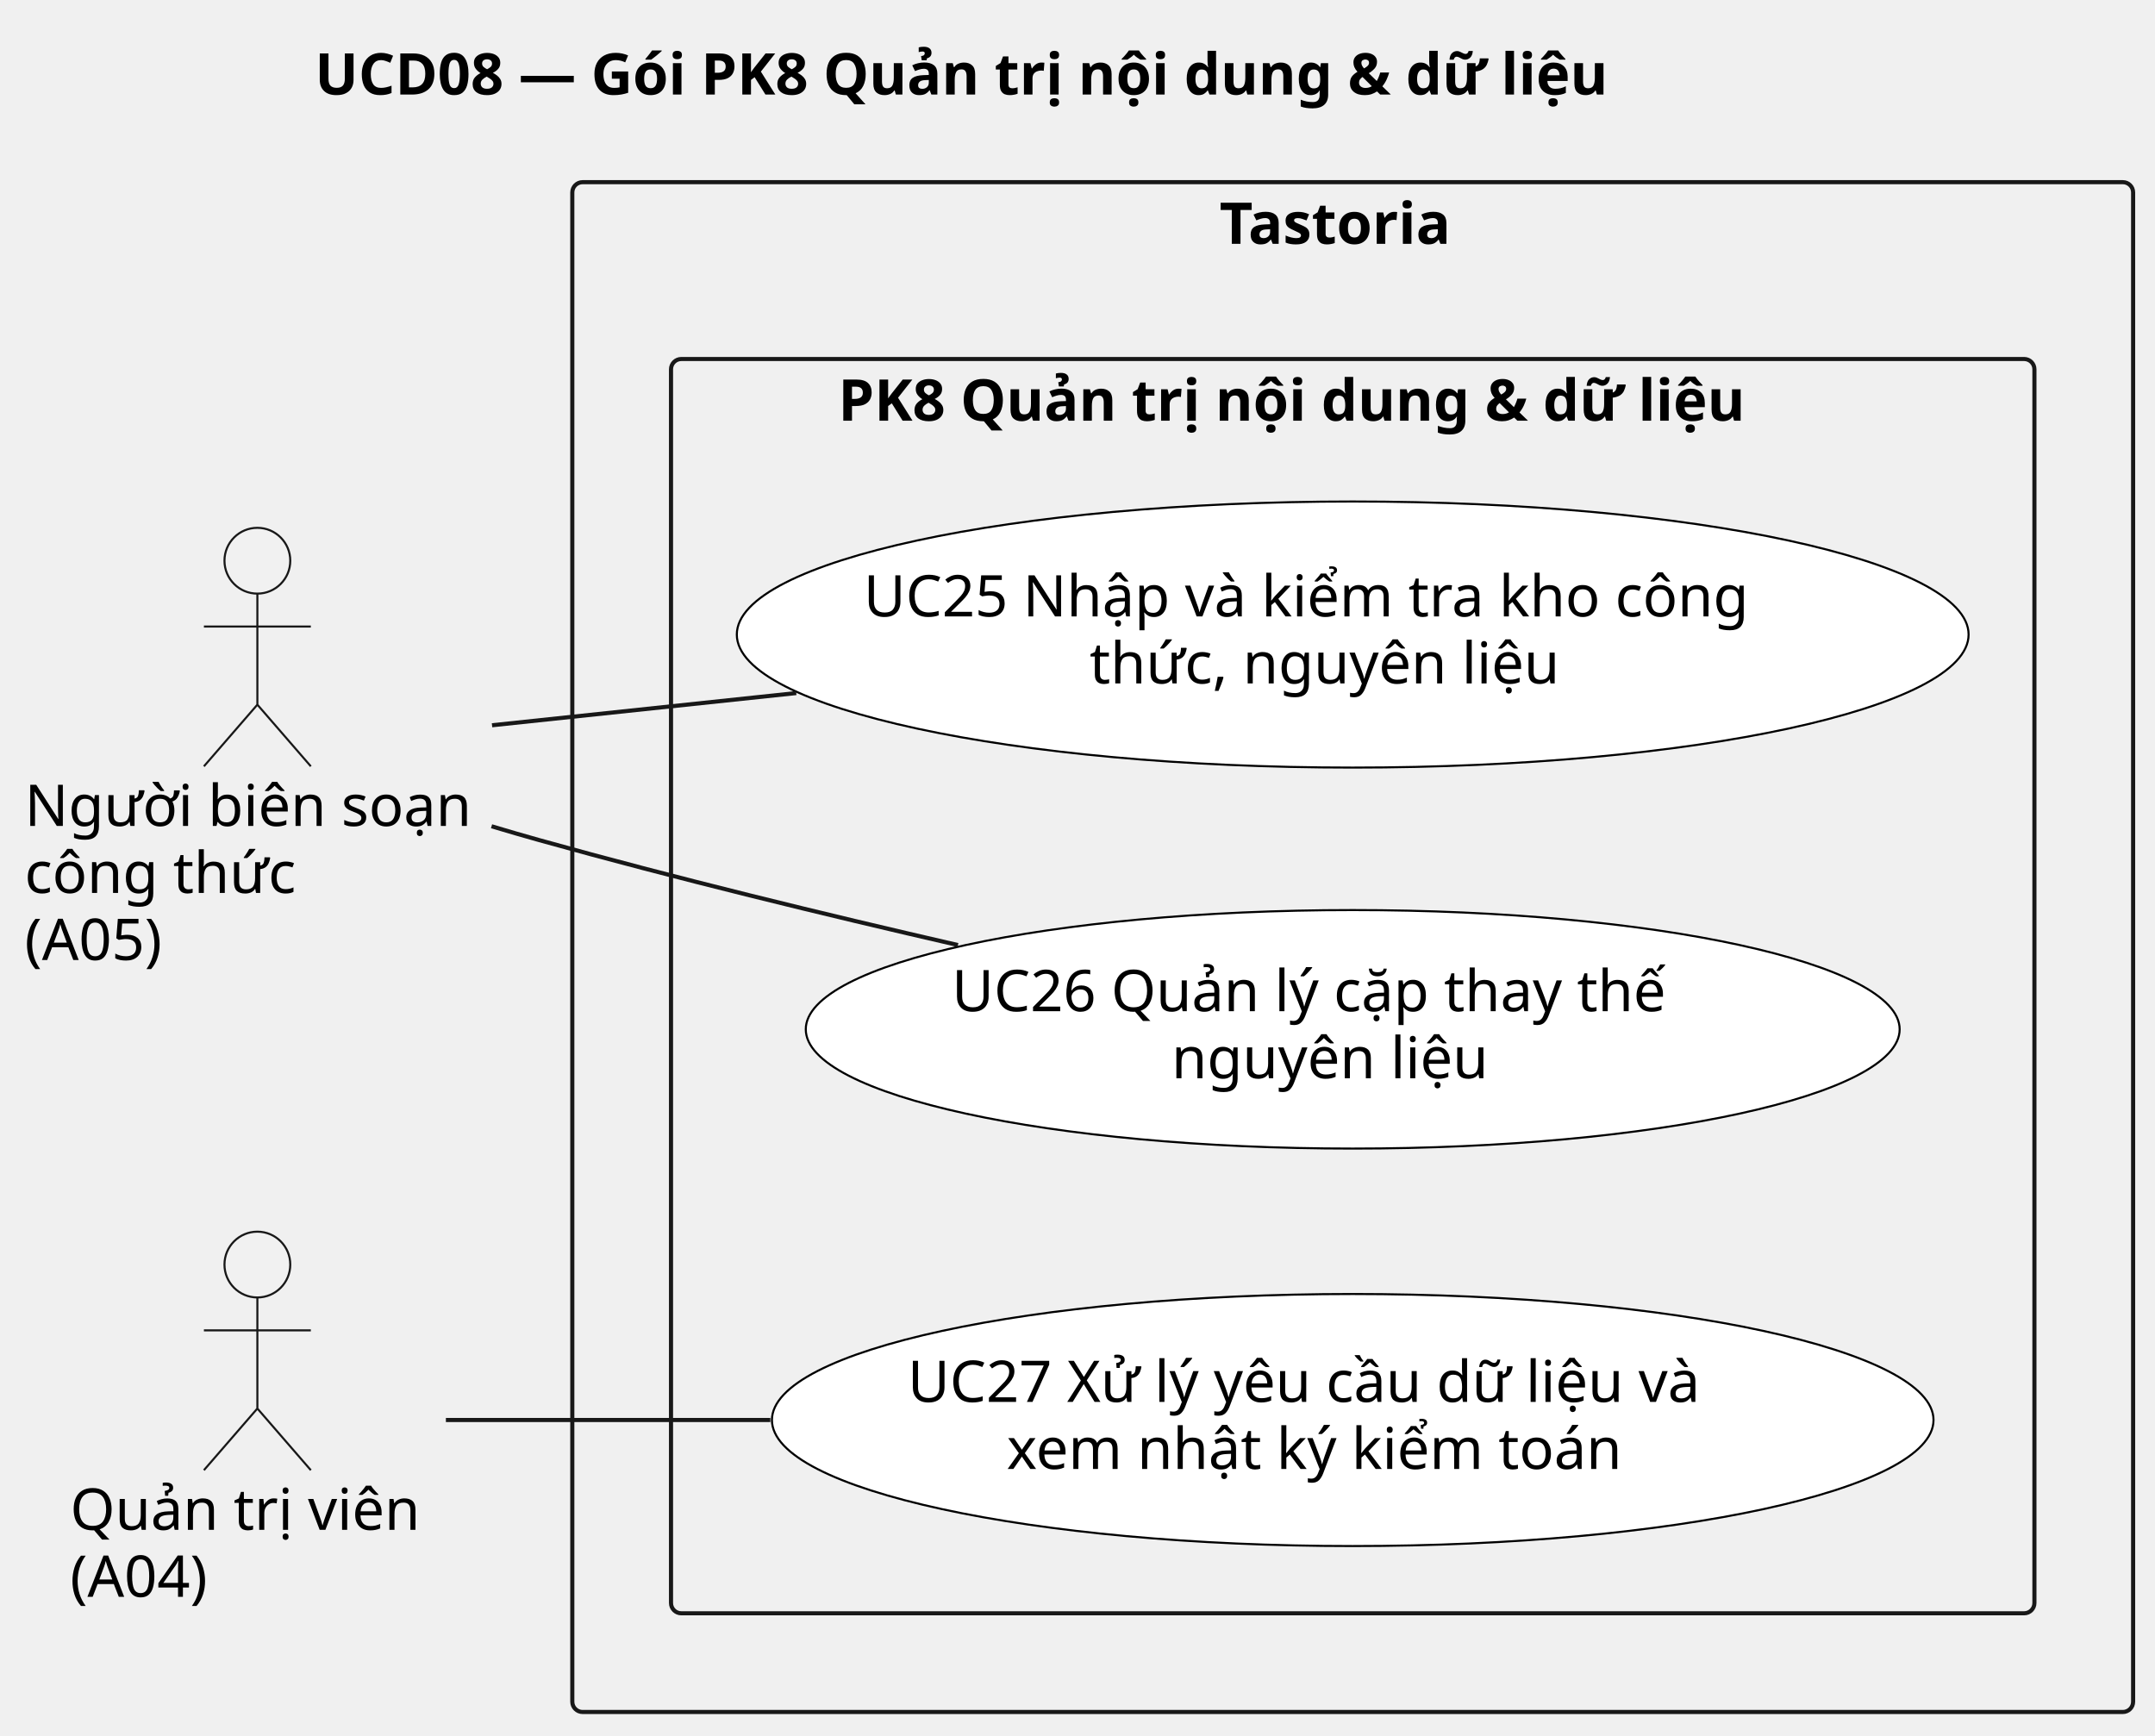
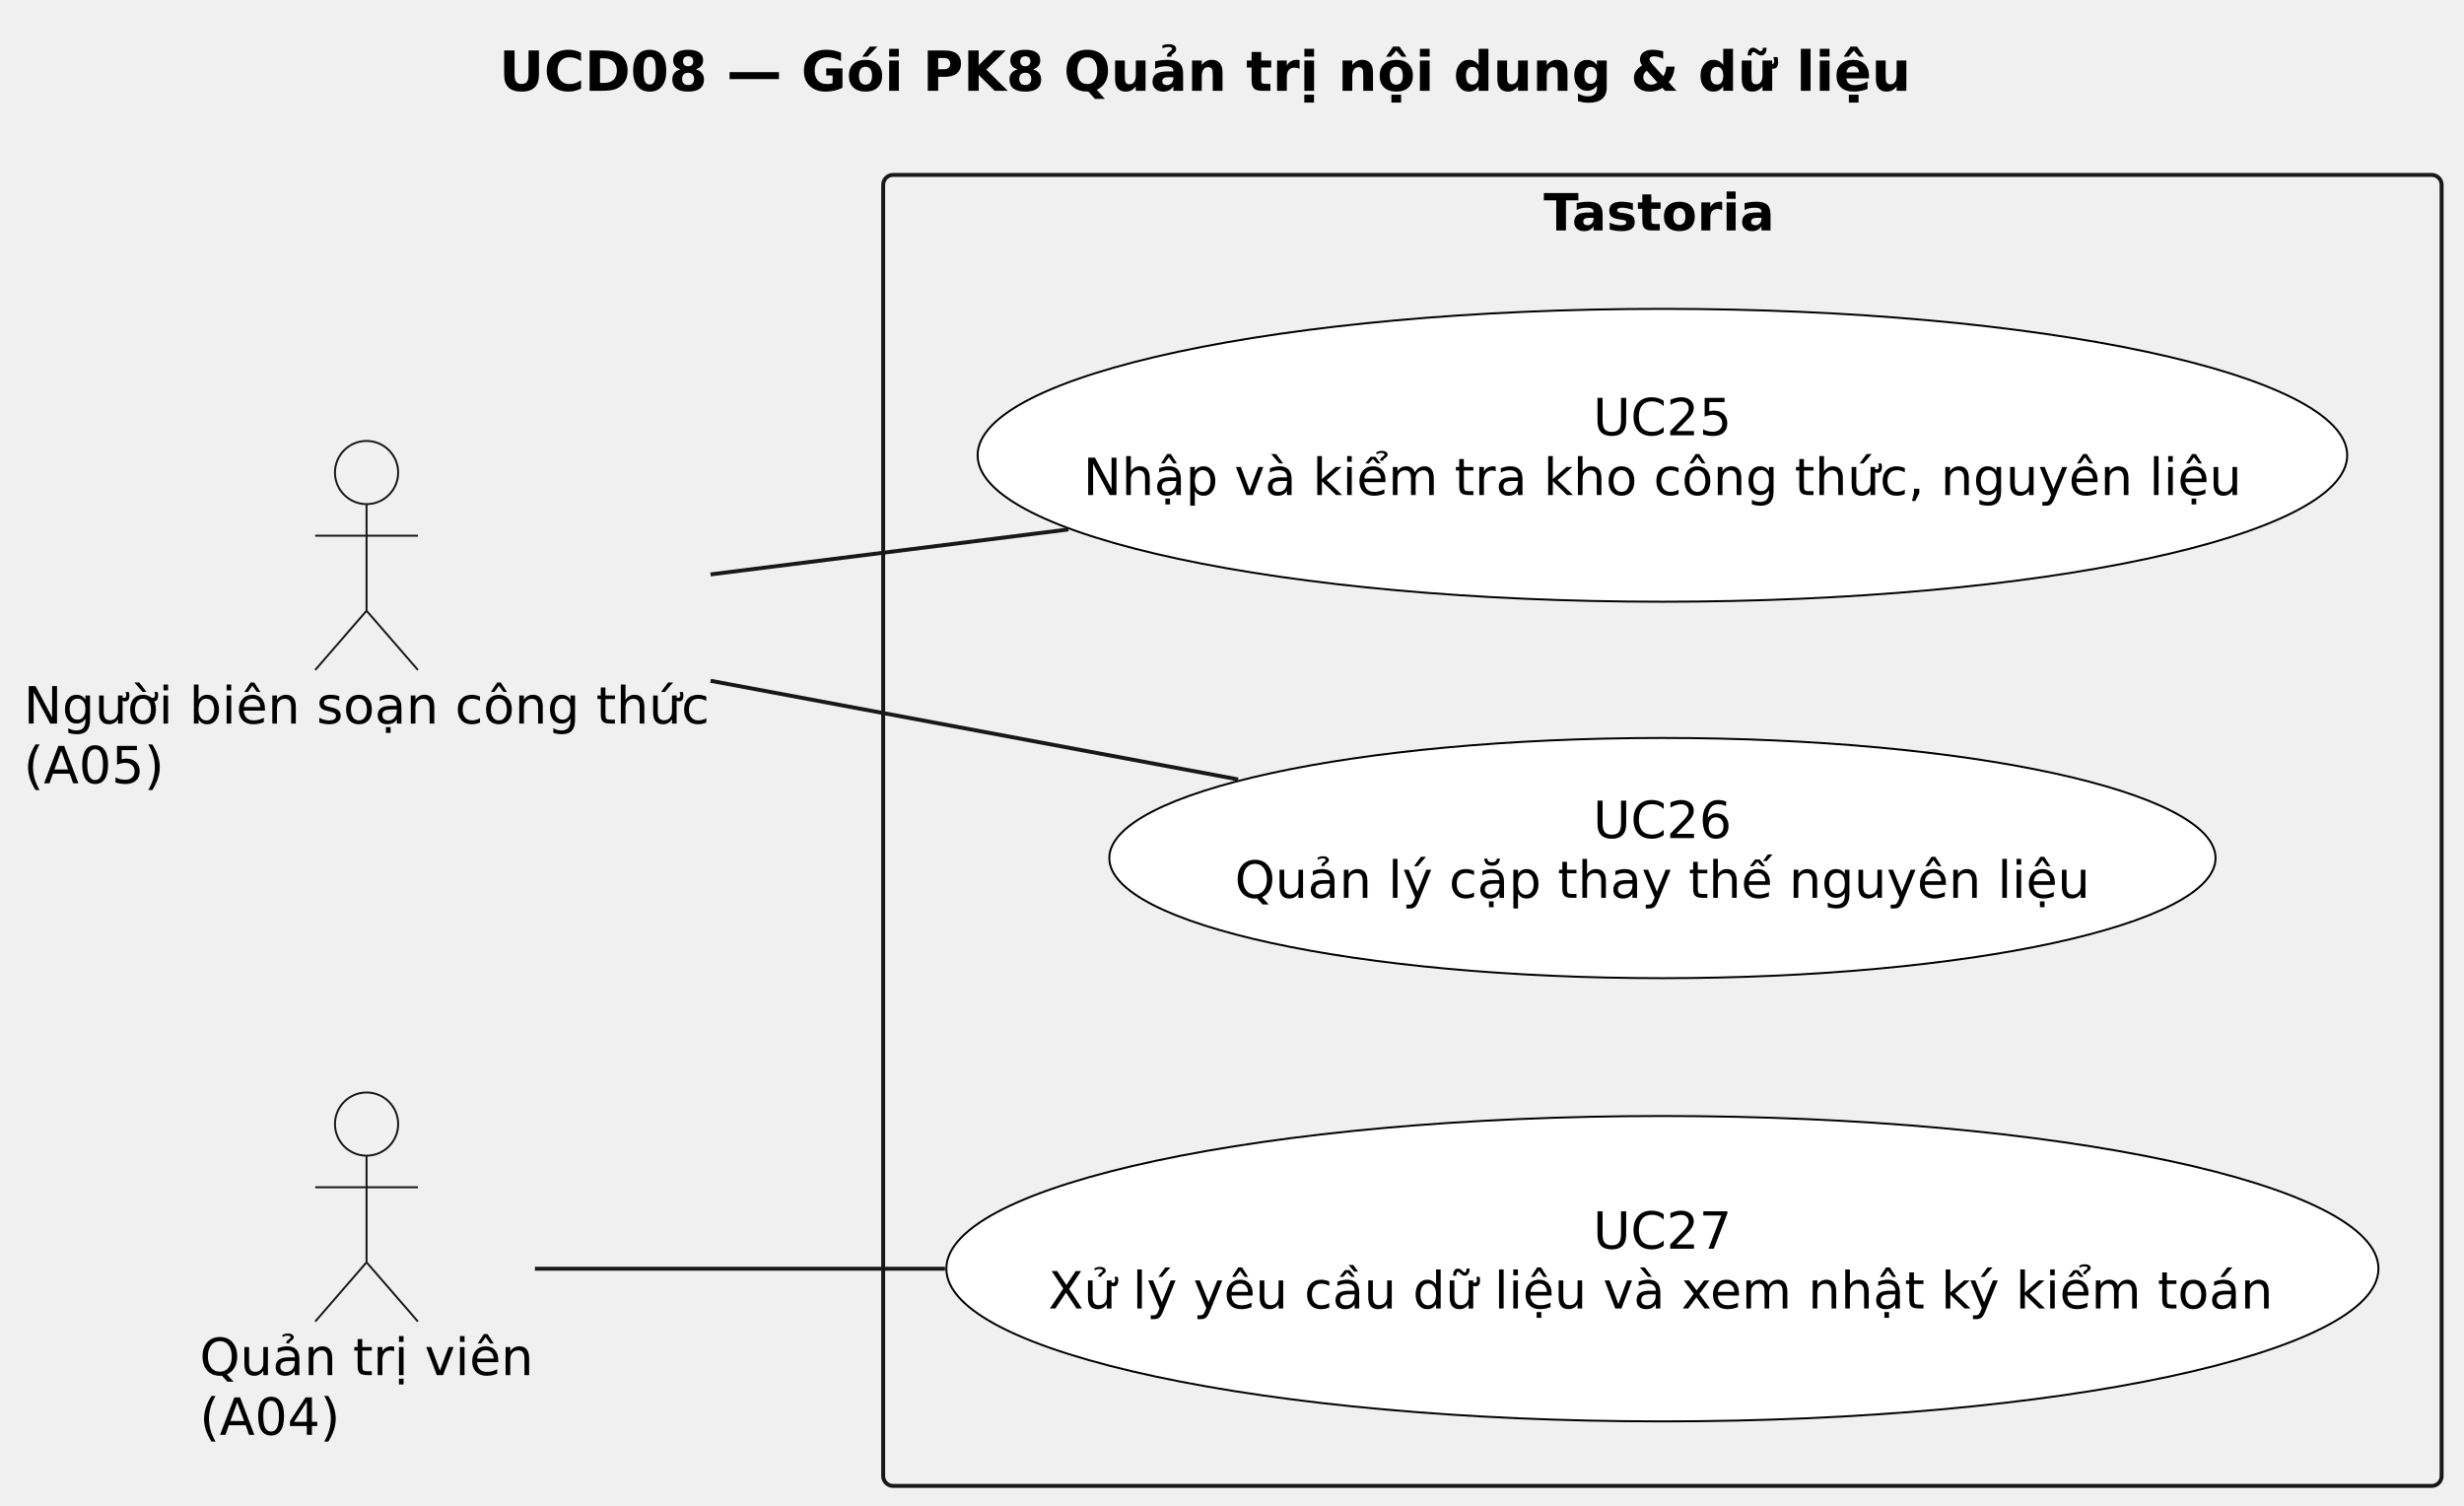
- <svg xmlns="http://www.w3.org/2000/svg" contentStyleType="text/css" height="422px" preserveAspectRatio="none" style="width:524px;height:422px;background:#FFFFFF;" version="1.1" viewBox="0 0 524 422" width="524px" zoomAndPan="magnify">
+ <svg xmlns="http://www.w3.org/2000/svg" contentStyleType="text/css" height="437.708px" preserveAspectRatio="none" style="width:715px;height:437px;background:#FFFFFF;" version="1.1" viewBox="0 0 715 437" width="715px" zoomAndPan="magnify">
  <defs />
  <g>
-     <text fill="#000000" font-family="sans-serif" font-size="14" font-weight="bold" lengthAdjust="spacing" textLength="357.54" x="76.57" y="22.995">UCD08 — Gói PK8 Quản trị nội dung &amp; dữ liệu</text>
+     <text fill="#000000" font-family="DejaVu Sans" font-size="16.042" font-weight="bold" lengthAdjust="spacing" textLength="409.681" x="144.828" y="26.349">UCD08 — Gói PK8 Quản trị nội dung &amp; dữ liệu</text>
    <g id="cluster_Tastoria">
-       <rect fill="none" height="372" rx="2.5" ry="2.5" style="stroke:#181818;stroke-width:1;" width="379.52" x="139.16" y="44.297" />
-       <text fill="#000000" font-family="sans-serif" font-size="14" font-weight="bold" lengthAdjust="spacing" textLength="64.791" x="296.524" y="59.292">Tastoria</text>
-     </g>
-     <g id="cluster_PK8">
-       <rect fill="none" height="305" rx="2.5" ry="2.5" style="stroke:#181818;stroke-width:1;" width="331.52" x="163.16" y="87.297" />
-       <text fill="#000000" font-family="sans-serif" font-size="14" font-weight="bold" lengthAdjust="spacing" textLength="250.264" x="203.788" y="102.292">PK8 Quản trị nội dung &amp; dữ liệu</text>
+       <rect fill="none" height="380.417" rx="2.865" ry="2.865" style="stroke:#181818;stroke-width:1.146;" width="452.226" x="256.277" y="50.757" />
+       <text fill="#000000" font-family="DejaVu Sans" font-size="14.896" font-weight="bold" lengthAdjust="spacing" textLength="68.937" x="447.922" y="66.875">Tastoria</text>
    </g>
    <g id="elem_UC25">
-       <ellipse cx="328.918" cy="154.298" fill="#FFFFFF" rx="149.757" ry="32.352" style="stroke:#000000;stroke-width:0.5;" />
-       <text fill="#000000" font-family="sans-serif" font-size="14" lengthAdjust="spacing" textLength="231.855" x="209.99" y="149.898">UC25 Nhập và kiểm tra kho công</text>
-       <text fill="#000000" font-family="sans-serif" font-size="14" lengthAdjust="spacing" textLength="121.953" x="264.941" y="166.194">thức, nguyên liệu</text>
+       <ellipse cx="482.394" cy="132.115" fill="#FFFFFF" rx="198.709" ry="42.492" style="stroke:#000000;stroke-width:0.573;" />
+       <text fill="#000000" font-family="DejaVu Sans" font-size="14.896" lengthAdjust="spacing" textLength="40.258" x="462.265" y="126.311">UC25</text>
+       <text fill="#000000" font-family="DejaVu Sans" font-size="14.896" lengthAdjust="spacing" textLength="336.189" x="314.3" y="143.65">Nhập và kiểm tra kho công thức, nguyên liệu</text>
    </g>
    <g id="elem_UC26">
-       <ellipse cx="328.921" cy="250.295" fill="#FFFFFF" rx="132.991" ry="28.998" style="stroke:#000000;stroke-width:0.5;" />
-       <text fill="#000000" font-family="sans-serif" font-size="14" lengthAdjust="spacing" textLength="188.973" x="231.435" y="245.894">UC26 Quản lý cặp thay thế</text>
-       <text fill="#000000" font-family="sans-serif" font-size="14" lengthAdjust="spacing" textLength="82.12" x="284.861" y="262.191">nguyên liệu</text>
+       <ellipse cx="482.399" cy="248.991" fill="#FFFFFF" rx="160.5" ry="34.85" style="stroke:#000000;stroke-width:0.573;" />
+       <text fill="#000000" font-family="DejaVu Sans" font-size="14.896" lengthAdjust="spacing" textLength="40.258" x="462.27" y="243.186">UC26</text>
+       <text fill="#000000" font-family="DejaVu Sans" font-size="14.896" lengthAdjust="spacing" textLength="248.181" x="358.308" y="260.526">Quản lý cặp thay thế nguyên liệu</text>
    </g>
    <g id="elem_UC27">
-       <ellipse cx="328.922" cy="345.301" fill="#FFFFFF" rx="141.222" ry="30.644" style="stroke:#000000;stroke-width:0.5;" />
-       <text fill="#000000" font-family="sans-serif" font-size="14" lengthAdjust="spacing" textLength="210.438" x="220.703" y="340.9">UC27 Xử lý yêu cầu dữ liệu và</text>
-       <text fill="#000000" font-family="sans-serif" font-size="14" lengthAdjust="spacing" textLength="162.299" x="244.773" y="357.197">xem nhật ký kiểm toán</text>
+       <ellipse cx="482.391" cy="368.149" fill="#FFFFFF" rx="207.781" ry="44.306" style="stroke:#000000;stroke-width:0.573;" />
+       <text fill="#000000" font-family="DejaVu Sans" font-size="14.896" lengthAdjust="spacing" textLength="40.258" x="462.262" y="362.345">UC27</text>
+       <text fill="#000000" font-family="DejaVu Sans" font-size="14.896" lengthAdjust="spacing" textLength="356.329" x="304.227" y="379.685">Xử lý yêu cầu dữ liệu và xem nhật ký kiểm toán</text>
    </g>
    <g id="elem_A05">
-       <ellipse cx="62.581" cy="136.347" fill="#F1F1F1" rx="8" ry="8" style="stroke:#181818;stroke-width:0.5;" />
-       <path d="M62.581,144.347 L62.581,171.347 M49.581,152.347 L75.581,152.347 M62.581,171.347 L49.581,186.347 M62.581,171.347 L75.581,186.347 " fill="none" style="stroke:#181818;stroke-width:0.5;" />
-       <text fill="#000000" font-family="sans-serif" font-size="14" lengthAdjust="spacing" textLength="113.162" x="6" y="200.842">Người biên soạn</text>
-       <text fill="#000000" font-family="sans-serif" font-size="14" lengthAdjust="spacing" textLength="69.405" x="6" y="217.139">công thức</text>
-       <text fill="#000000" font-family="sans-serif" font-size="14" lengthAdjust="spacing" textLength="38.315" x="6" y="233.436">(A05)</text>
+       <ellipse cx="106.367" cy="137.118" fill="#F1F1F1" rx="9.167" ry="9.167" style="stroke:#181818;stroke-width:0.573;" />
+       <path d="M106.367,146.285 L106.367,177.222 M91.471,155.452 L121.263,155.452 M106.367,177.222 L91.471,194.41 M106.367,177.222 L121.263,194.41 " fill="none" style="stroke:#181818;stroke-width:0.573;" />
+       <text fill="#000000" font-family="DejaVu Sans" font-size="14.896" lengthAdjust="spacing" textLength="198.984" x="6.875" y="209.955">Người biên soạn công thức</text>
+       <text fill="#000000" font-family="DejaVu Sans" font-size="14.896" lengthAdjust="spacing" textLength="40.767" x="6.875" y="227.295">(A05)</text>
    </g>
    <g id="elem_A04">
-       <ellipse cx="62.581" cy="307.497" fill="#F1F1F1" rx="8" ry="8" style="stroke:#181818;stroke-width:0.5;" />
-       <path d="M62.581,315.497 L62.581,342.497 M49.581,323.497 L75.581,323.497 M62.581,342.497 L49.581,357.497 M62.581,342.497 L75.581,357.497 " fill="none" style="stroke:#181818;stroke-width:0.5;" />
-       <text fill="#000000" font-family="sans-serif" font-size="14" lengthAdjust="spacing" textLength="91.041" x="17.06" y="371.992">Quản trị viên</text>
-       <text fill="#000000" font-family="sans-serif" font-size="14" lengthAdjust="spacing" textLength="38.315" x="17.06" y="388.289">(A04)</text>
+       <ellipse cx="106.367" cy="326.181" fill="#F1F1F1" rx="9.167" ry="9.167" style="stroke:#181818;stroke-width:0.573;" />
+       <path d="M106.367,335.348 L106.367,366.285 M91.471,344.514 L121.262,344.514 M106.367,366.285 L91.471,383.473 M106.367,366.285 L121.262,383.473 " fill="none" style="stroke:#181818;stroke-width:0.573;" />
+       <text fill="#000000" font-family="DejaVu Sans" font-size="14.896" lengthAdjust="spacing" textLength="96.867" x="57.933" y="399.018">Quản trị viên</text>
+       <text fill="#000000" font-family="DejaVu Sans" font-size="14.896" lengthAdjust="spacing" textLength="40.767" x="57.933" y="416.358">(A04)</text>
    </g>
    <g id="link_A05_UC25">
-       <path d="M119.64,176.357 C141.46,174.047 167.49,171.287 193.62,168.527 " fill="none" id="A05-UC25" style="stroke:#181818;stroke-width:1;" />
+       <path d="M206.193,166.681 C238.093,162.67 274.438,158.11 310.028,153.63 " fill="none" id="A05-UC25" style="stroke:#181818;stroke-width:1.146;" />
    </g>
    <g id="link_A05_UC26">
-       <path d="M119.52,200.917 C123.45,202.097 127.36,203.237 131.16,204.297 C164.11,213.497 200.5,222.357 232.93,229.807 " fill="none" id="A05-UC26" style="stroke:#181818;stroke-width:1;" />
+       <path d="M206.193,197.549 C253.126,206.327 309.684,216.903 359.276,226.173 " fill="none" id="A05-UC26" style="stroke:#181818;stroke-width:1.146;" />
    </g>
    <g id="link_A04_UC27">
-       <path d="M108.42,345.297 C130.59,345.297 158.69,345.297 187.32,345.297 " fill="none" id="A04-UC27" style="stroke:#181818;stroke-width:1;" />
+       <path d="M155.226,368.153 C186.416,368.153 229.533,368.153 274.221,368.153 " fill="none" id="A04-UC27" style="stroke:#181818;stroke-width:1.146;" />
    </g>
  </g>
</svg>
